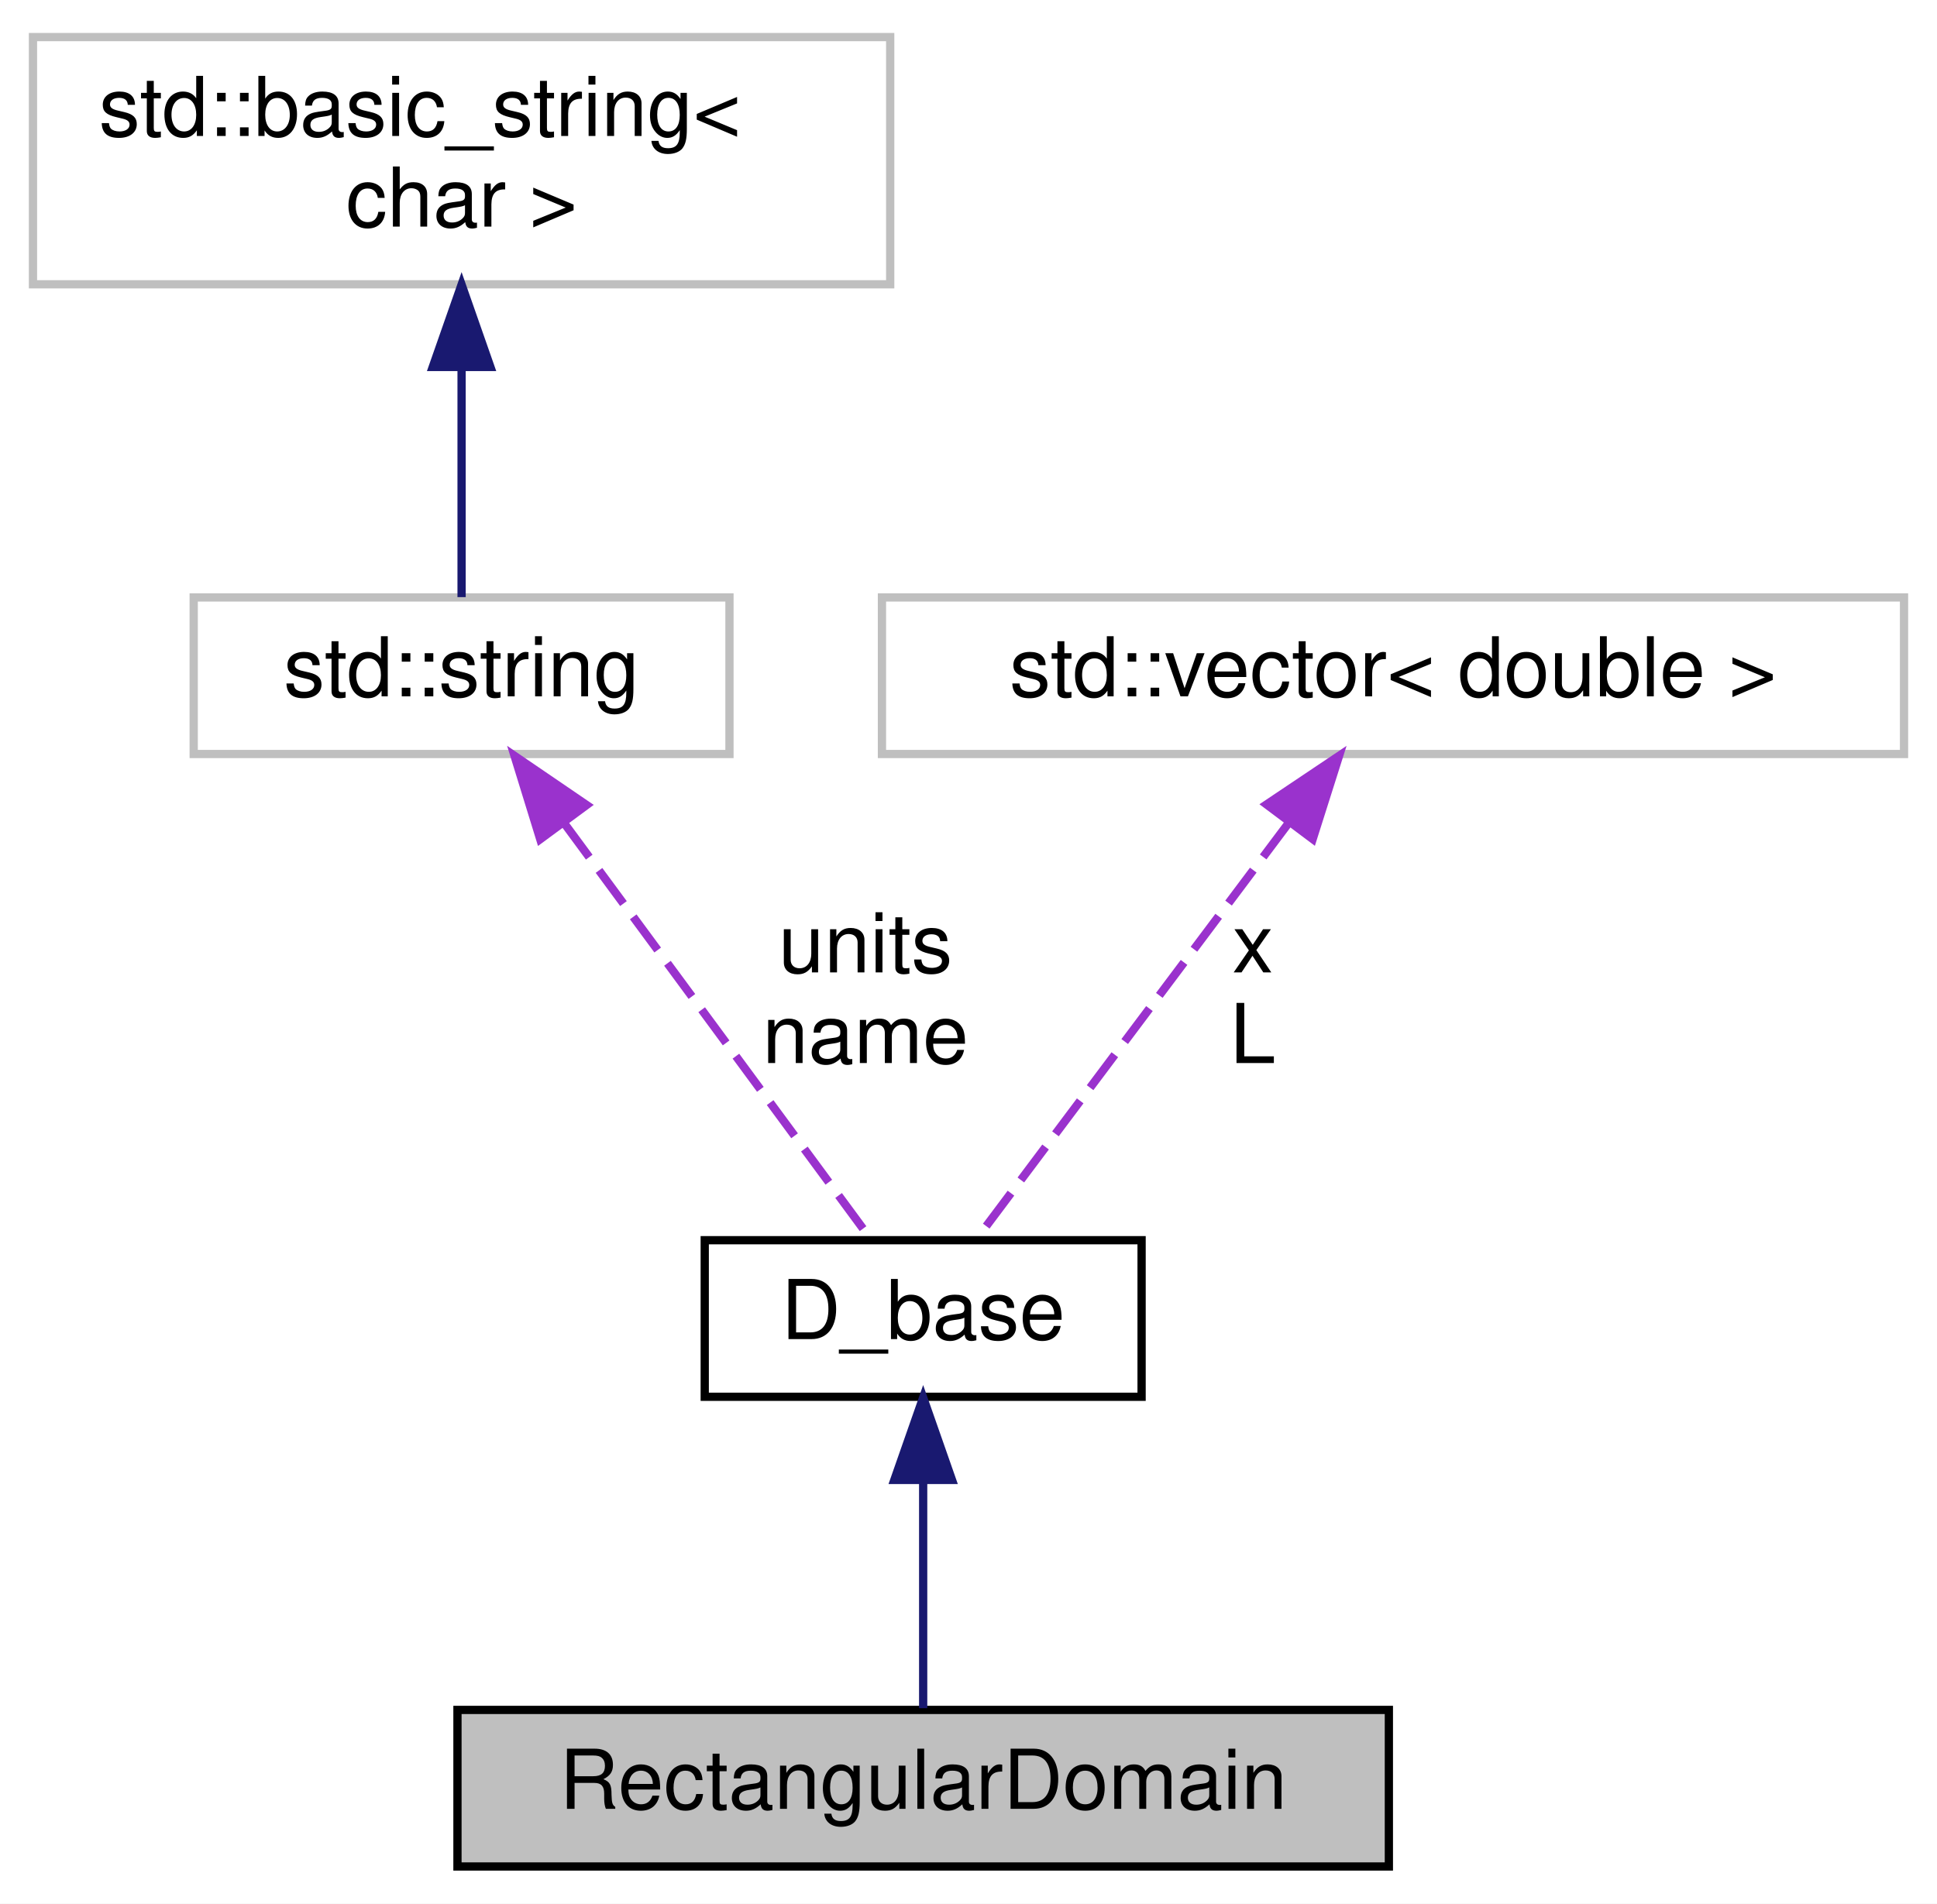
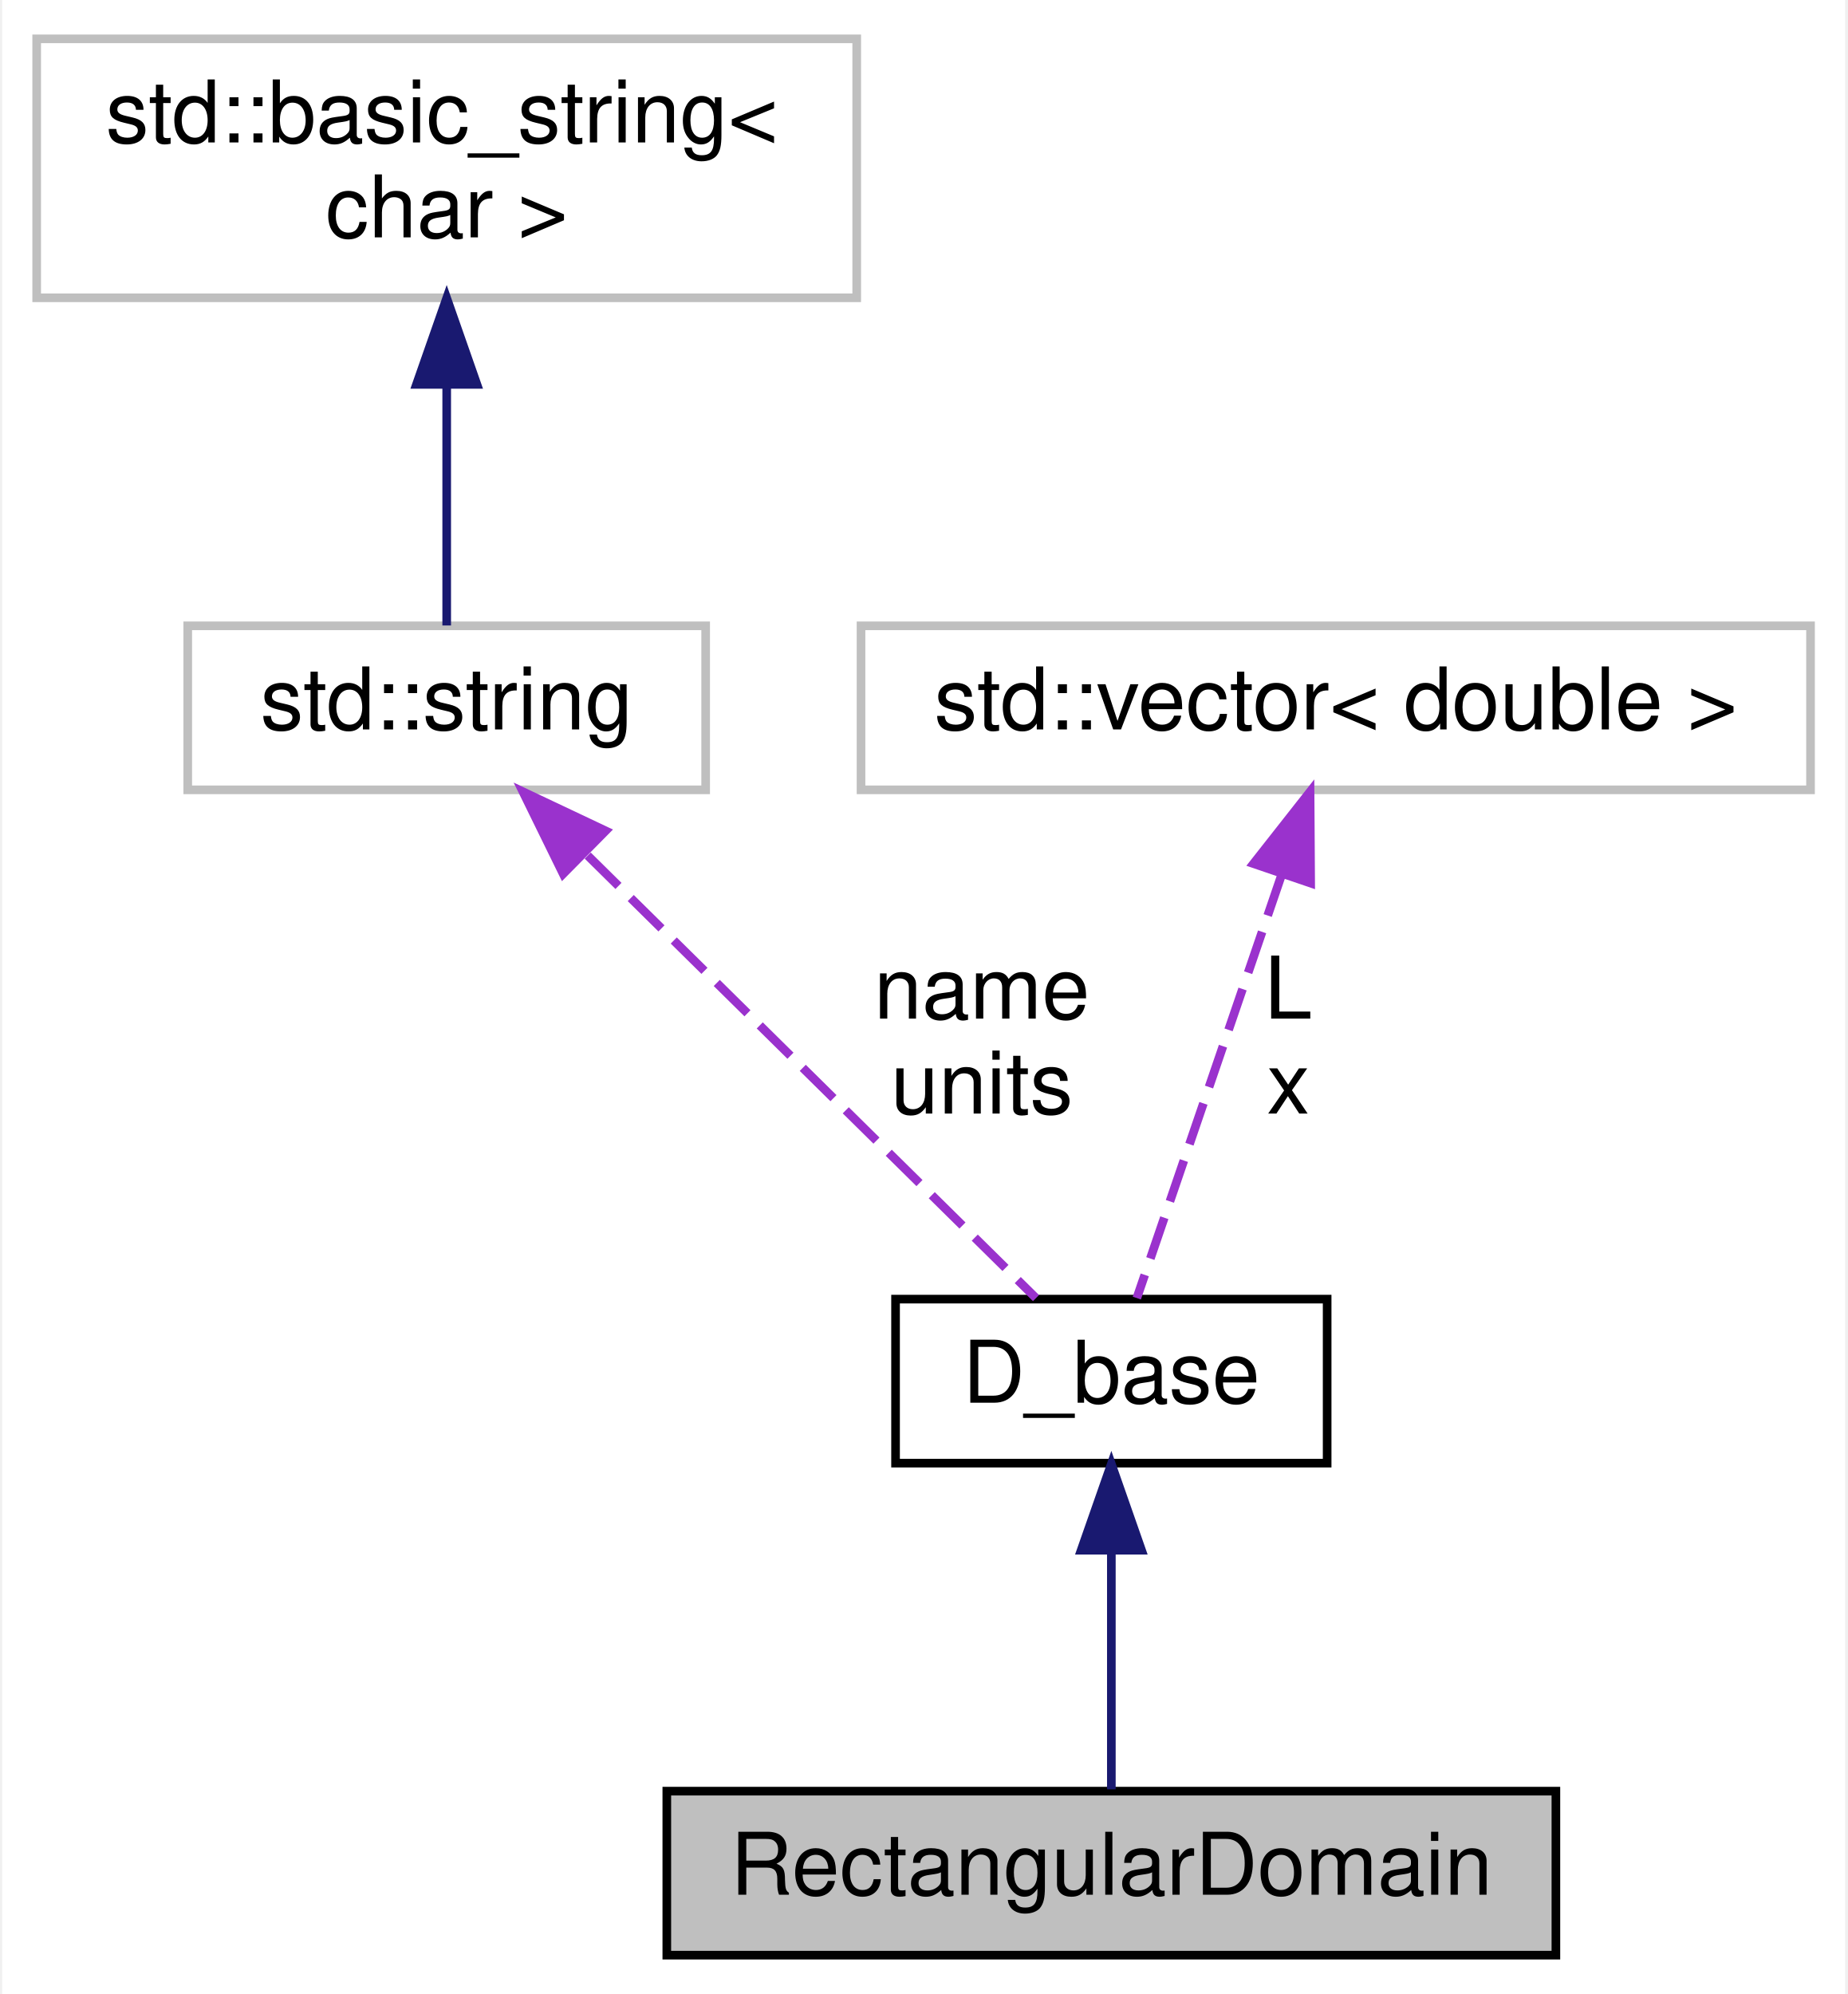
- <svg xmlns="http://www.w3.org/2000/svg" xmlns:xlink="http://www.w3.org/1999/xlink" width="235pt" height="231pt" viewBox="0.00 0.00 235.00 231.00">
+ <svg xmlns="http://www.w3.org/2000/svg" xmlns:xlink="http://www.w3.org/1999/xlink" width="214pt" height="231pt" viewBox="0.00 0.00 213.50 231.00">
  <g id="graph0" class="graph" transform="scale(1 1) rotate(0) translate(4 227)">
-     <polygon fill="white" stroke="transparent" points="-4,4 -4,-227 231,-227 231,4 -4,4" />
+     <polygon fill="white" stroke="transparent" points="-4,4 -4,-227 209.5,-227 209.5,4 -4,4" />
    <g id="node1" class="node">
      <g id="a_node1">
        <a xlink:title=" ">
-           <polygon fill="#bfbfbf" stroke="black" points="51.5,-0.5 51.5,-19.5 164.5,-19.5 164.5,-0.5 51.5,-0.5" />
-           <text text-anchor="middle" x="108" y="-7.5" font-family="Helvetica,sans-Serif" font-size="10.00">RectangularDomain</text>
+           <polygon fill="#bfbfbf" stroke="black" points="73,-0.5 73,-19.5 176,-19.5 176,-0.5 73,-0.5" />
+           <text text-anchor="middle" x="124.5" y="-7.5" font-family="Helvetica,sans-Serif" font-size="10.00">RectangularDomain</text>
        </a>
      </g>
    </g>
    <g id="node2" class="node">
      <g id="a_node2">
        <a xlink:href="class_d__base.html" target="_top" xlink:title=" ">
-           <polygon fill="white" stroke="black" points="81.5,-57.5 81.5,-76.5 134.5,-76.5 134.5,-57.5 81.5,-57.5" />
-           <text text-anchor="middle" x="108" y="-64.5" font-family="Helvetica,sans-Serif" font-size="10.00">D_base</text>
+           <polygon fill="white" stroke="black" points="99.5,-57.5 99.5,-76.5 149.5,-76.5 149.5,-57.5 99.5,-57.5" />
+           <text text-anchor="middle" x="124.5" y="-64.5" font-family="Helvetica,sans-Serif" font-size="10.00">D_base</text>
        </a>
      </g>
    </g>
    <g id="edge1" class="edge">
-       <path fill="none" stroke="midnightblue" d="M108,-47.12C108,-37.82 108,-27.06 108,-19.71" />
-       <polygon fill="midnightblue" stroke="midnightblue" points="104.5,-47.41 108,-57.41 111.5,-47.41 104.5,-47.41" />
+       <path fill="none" stroke="midnightblue" d="M124.5,-47.12C124.5,-37.82 124.5,-27.06 124.5,-19.71" />
+       <polygon fill="midnightblue" stroke="midnightblue" points="121,-47.41 124.5,-57.41 128,-47.41 121,-47.41" />
    </g>
    <g id="node3" class="node">
      <g id="a_node3">
        <a xlink:title="STL class.">
-           <polygon fill="white" stroke="#bfbfbf" points="19.5,-135.5 19.5,-154.5 84.5,-154.5 84.5,-135.5 19.5,-135.5" />
-           <text text-anchor="middle" x="52" y="-142.5" font-family="Helvetica,sans-Serif" font-size="10.00">std::string</text>
+           <polygon fill="white" stroke="#bfbfbf" points="17.5,-135.5 17.5,-154.5 77.5,-154.5 77.5,-135.5 17.5,-135.5" />
+           <text text-anchor="middle" x="47.5" y="-142.5" font-family="Helvetica,sans-Serif" font-size="10.00">std::string</text>
        </a>
      </g>
    </g>
    <g id="edge2" class="edge">
-       <path fill="none" stroke="#9a32cd" stroke-dasharray="5,2" d="M64.52,-127.01C76.04,-111.37 92.66,-88.81 101.65,-76.62" />
-       <polygon fill="#9a32cd" stroke="#9a32cd" points="61.54,-125.16 58.42,-135.28 67.17,-129.31 61.54,-125.16" />
-       <text text-anchor="middle" x="101" y="-109" font-family="Helvetica,sans-Serif" font-size="10.00"> units</text>
-       <text text-anchor="middle" x="101" y="-98" font-family="Helvetica,sans-Serif" font-size="10.00">name</text>
+       <path fill="none" stroke="#9a32cd" stroke-dasharray="5,2" d="M63.84,-127.88C79.7,-112.22 103.18,-89.04 115.77,-76.62" />
+       <polygon fill="#9a32cd" stroke="#9a32cd" points="60.99,-125.77 56.33,-135.28 65.91,-130.75 60.99,-125.77" />
+       <text text-anchor="middle" x="109.5" y="-109" font-family="Helvetica,sans-Serif" font-size="10.00"> name</text>
+       <text text-anchor="middle" x="109.5" y="-98" font-family="Helvetica,sans-Serif" font-size="10.00">units</text>
    </g>
    <g id="node4" class="node">
      <g id="a_node4">
        <a xlink:title="STL class.">
-           <polygon fill="white" stroke="#bfbfbf" points="0,-192.5 0,-222.5 104,-222.5 104,-192.5 0,-192.5" />
+           <polygon fill="white" stroke="#bfbfbf" points="0,-192.5 0,-222.5 95,-222.5 95,-192.5 0,-192.5" />
          <text text-anchor="start" x="8" y="-210.5" font-family="Helvetica,sans-Serif" font-size="10.00">std::basic_string&lt;</text>
-           <text text-anchor="middle" x="52" y="-199.5" font-family="Helvetica,sans-Serif" font-size="10.00"> char &gt;</text>
+           <text text-anchor="middle" x="47.5" y="-199.5" font-family="Helvetica,sans-Serif" font-size="10.00"> char &gt;</text>
        </a>
      </g>
    </g>
    <g id="edge3" class="edge">
-       <path fill="none" stroke="midnightblue" d="M52,-182.35C52,-172.51 52,-161.78 52,-154.54" />
-       <polygon fill="midnightblue" stroke="midnightblue" points="48.5,-182.47 52,-192.47 55.5,-182.47 48.5,-182.47" />
+       <path fill="none" stroke="midnightblue" d="M47.5,-182.35C47.5,-172.51 47.5,-161.78 47.5,-154.54" />
+       <polygon fill="midnightblue" stroke="midnightblue" points="44,-182.47 47.5,-192.47 51,-182.47 44,-182.47" />
    </g>
    <g id="node5" class="node">
      <g id="a_node5">
        <a xlink:title=" ">
-           <polygon fill="white" stroke="#bfbfbf" points="103,-135.5 103,-154.5 227,-154.5 227,-135.5 103,-135.5" />
-           <text text-anchor="middle" x="165" y="-142.5" font-family="Helvetica,sans-Serif" font-size="10.00">std::vector&lt; double &gt;</text>
+           <polygon fill="white" stroke="#bfbfbf" points="95.5,-135.5 95.5,-154.5 205.5,-154.5 205.5,-135.5 95.5,-135.5" />
+           <text text-anchor="middle" x="150.5" y="-142.5" font-family="Helvetica,sans-Serif" font-size="10.00">std::vector&lt; double &gt;</text>
        </a>
      </g>
    </g>
    <g id="edge4" class="edge">
-       <path fill="none" stroke="#9a32cd" stroke-dasharray="5,2" d="M152.25,-127.01C140.53,-111.37 123.61,-88.81 114.46,-76.62" />
-       <polygon fill="#9a32cd" stroke="#9a32cd" points="149.66,-129.38 158.46,-135.28 155.26,-125.18 149.66,-129.38" />
-       <text text-anchor="middle" x="148" y="-109" font-family="Helvetica,sans-Serif" font-size="10.00"> x</text>
-       <text text-anchor="middle" x="148" y="-98" font-family="Helvetica,sans-Serif" font-size="10.00">L</text>
+       <path fill="none" stroke="#9a32cd" stroke-dasharray="5,2" d="M144.23,-125.67C138.91,-110.11 131.5,-88.47 127.45,-76.62" />
+       <polygon fill="#9a32cd" stroke="#9a32cd" points="140.97,-126.95 147.52,-135.28 147.59,-124.69 140.97,-126.95" />
+       <text text-anchor="middle" x="145" y="-109" font-family="Helvetica,sans-Serif" font-size="10.00"> L</text>
+       <text text-anchor="middle" x="145" y="-98" font-family="Helvetica,sans-Serif" font-size="10.00">x</text>
    </g>
  </g>
</svg>
